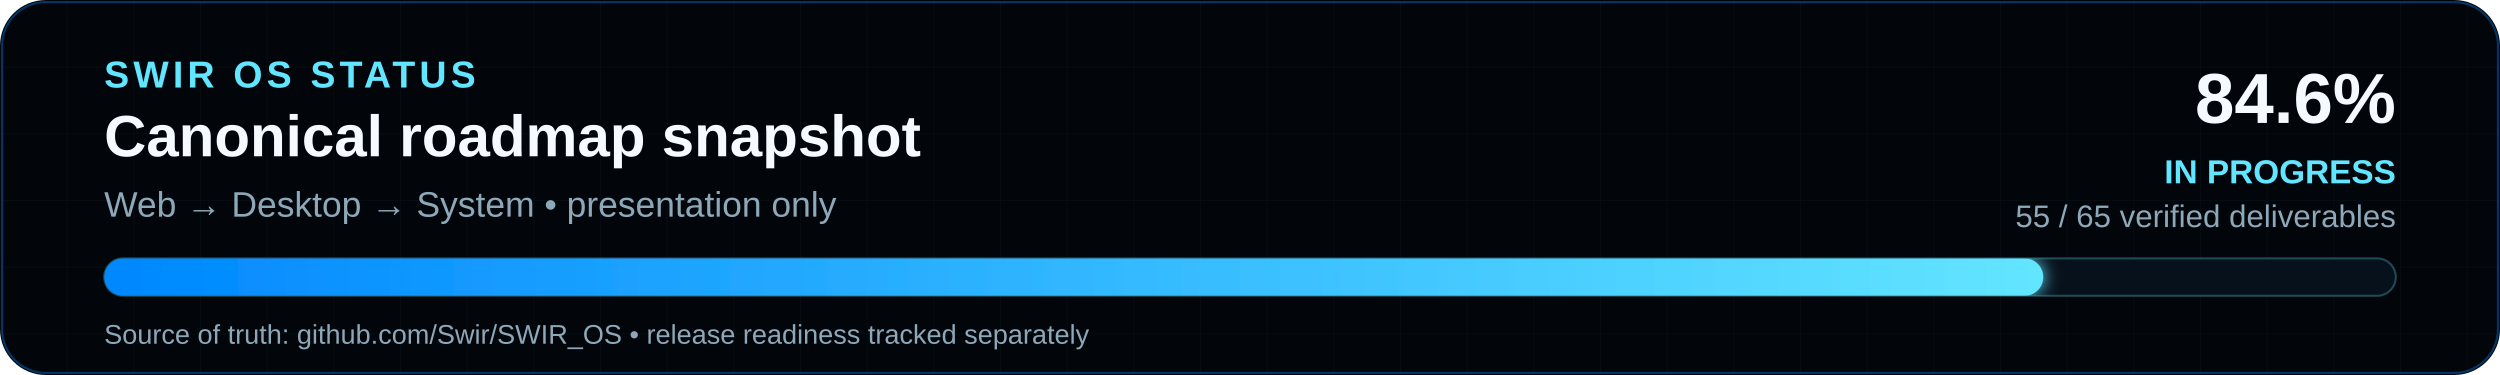
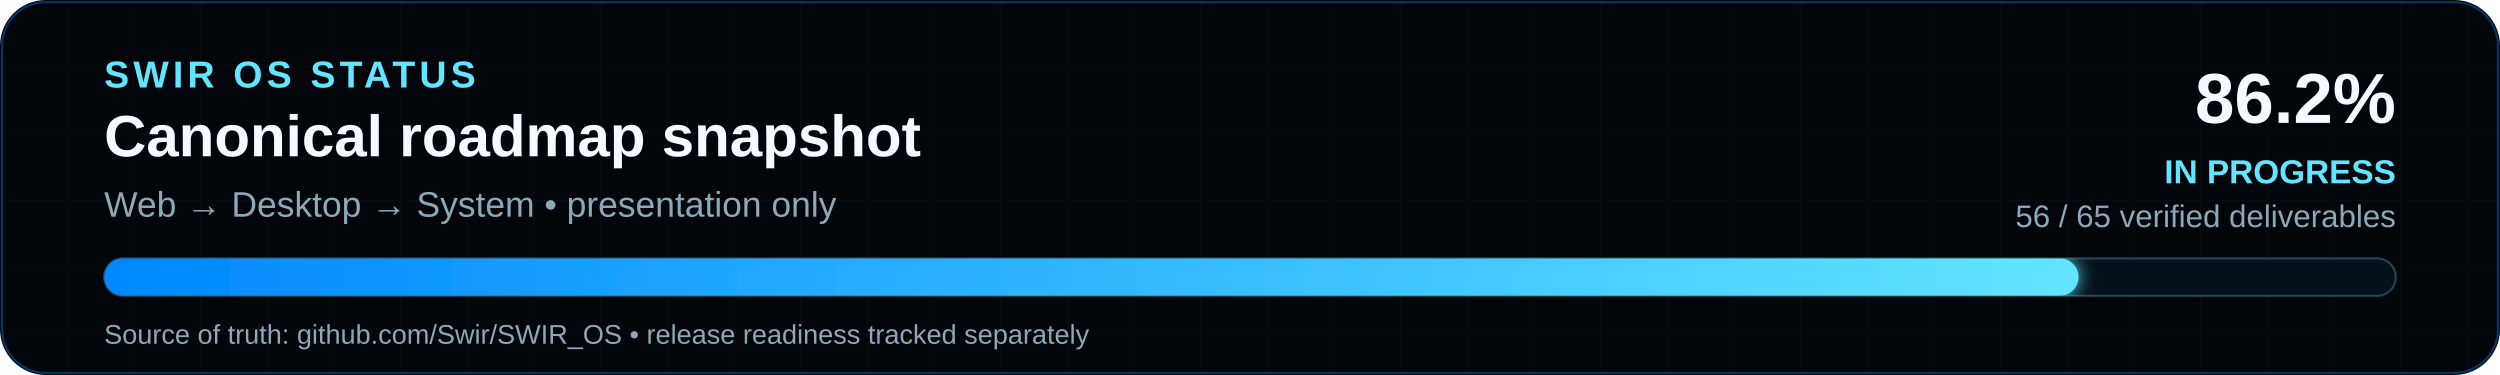
<svg xmlns="http://www.w3.org/2000/svg" viewBox="0 0 1200 180" role="img" aria-labelledby="progressCardTitle progressCardDesc">
  <defs>
    <linearGradient id="progressGradient" x1="0" y1="0" x2="1" y2="0">
      <stop offset="0" stop-color="#0088FF" />
      <stop offset="1" stop-color="#62E5FF" />
    </linearGradient>
    <filter id="softGlow" x="-10%" y="-150%" width="120%" height="400%">
      <feGaussianBlur stdDeviation="4" result="blur" />
      <feMerge>
        <feMergeNode in="blur" />
        <feMergeNode in="SourceGraphic" />
      </feMerge>
    </filter>
    <clipPath id="cardTrackClip">
      <rect x="50" y="124" width="1100" height="18" rx="9" />
    </clipPath>
    <pattern id="grid" width="32" height="32" patternUnits="userSpaceOnUse">
      <path d="M 32 0 L 0 0 0 32" fill="none" stroke="#62E5FF" stroke-opacity="0.035" stroke-width="1" />
    </pattern>
  </defs>
  <rect width="1200" height="180" rx="22" fill="#02050A" />
  <rect x="1" y="1" width="1198" height="178" rx="21" fill="none" stroke="#0088FF" stroke-opacity="0.38" />
  <rect x="1" y="1" width="1198" height="178" rx="21" fill="url(#grid)" />
  <text x="50" y="42" fill="#62E5FF" font-family="system-ui,Segoe UI,Arial,sans-serif" font-size="18" font-weight="700" letter-spacing="2">SWIR OS STATUS</text>
  <text x="50" y="75" fill="#F4FAFF" font-family="system-ui,Segoe UI,Arial,sans-serif" font-size="28" font-weight="700">Canonical roadmap snapshot</text>
  <text x="50" y="104" fill="#8DA8B8" font-family="system-ui,Segoe UI,Arial,sans-serif" font-size="17">Web → Desktop → System • presentation only</text>
-   <text x="1150" y="59" text-anchor="end" fill="#F4FAFF" font-family="system-ui,Segoe UI,Arial,sans-serif" font-size="34" font-weight="800">84.6%</text>
+   <text x="1150" y="59" text-anchor="end" fill="#F4FAFF" font-family="system-ui,Segoe UI,Arial,sans-serif" font-size="34" font-weight="800">86.2%</text>
  <text x="1150" y="88" text-anchor="end" fill="#62E5FF" font-family="system-ui,Segoe UI,Arial,sans-serif" font-size="16" font-weight="700">IN PROGRESS</text>
-   <text x="1150" y="109" text-anchor="end" fill="#8DA8B8" font-family="system-ui,Segoe UI,Arial,sans-serif" font-size="15">55 / 65 verified deliverables</text>
+   <text x="1150" y="109" text-anchor="end" fill="#8DA8B8" font-family="system-ui,Segoe UI,Arial,sans-serif" font-size="15">56 / 65 verified deliverables</text>
  <rect x="50" y="124" width="1100" height="18" rx="9" fill="#07111C" stroke="#62E5FF" stroke-opacity="0.28" />
-   <rect x="50" y="124" width="930.769" height="18" rx="9" fill="url(#progressGradient)" clip-path="url(#cardTrackClip)" filter="url(#softGlow)" />
+   <rect x="50" y="124" width="947.692" height="18" rx="9" fill="url(#progressGradient)" clip-path="url(#cardTrackClip)" filter="url(#softGlow)" />
  <text x="50" y="165" fill="#8DA8B8" font-family="system-ui,Segoe UI,Arial,sans-serif" font-size="13">Source of truth: github.com/Swir/SWIR_OS • release readiness tracked separately</text>
</svg>
